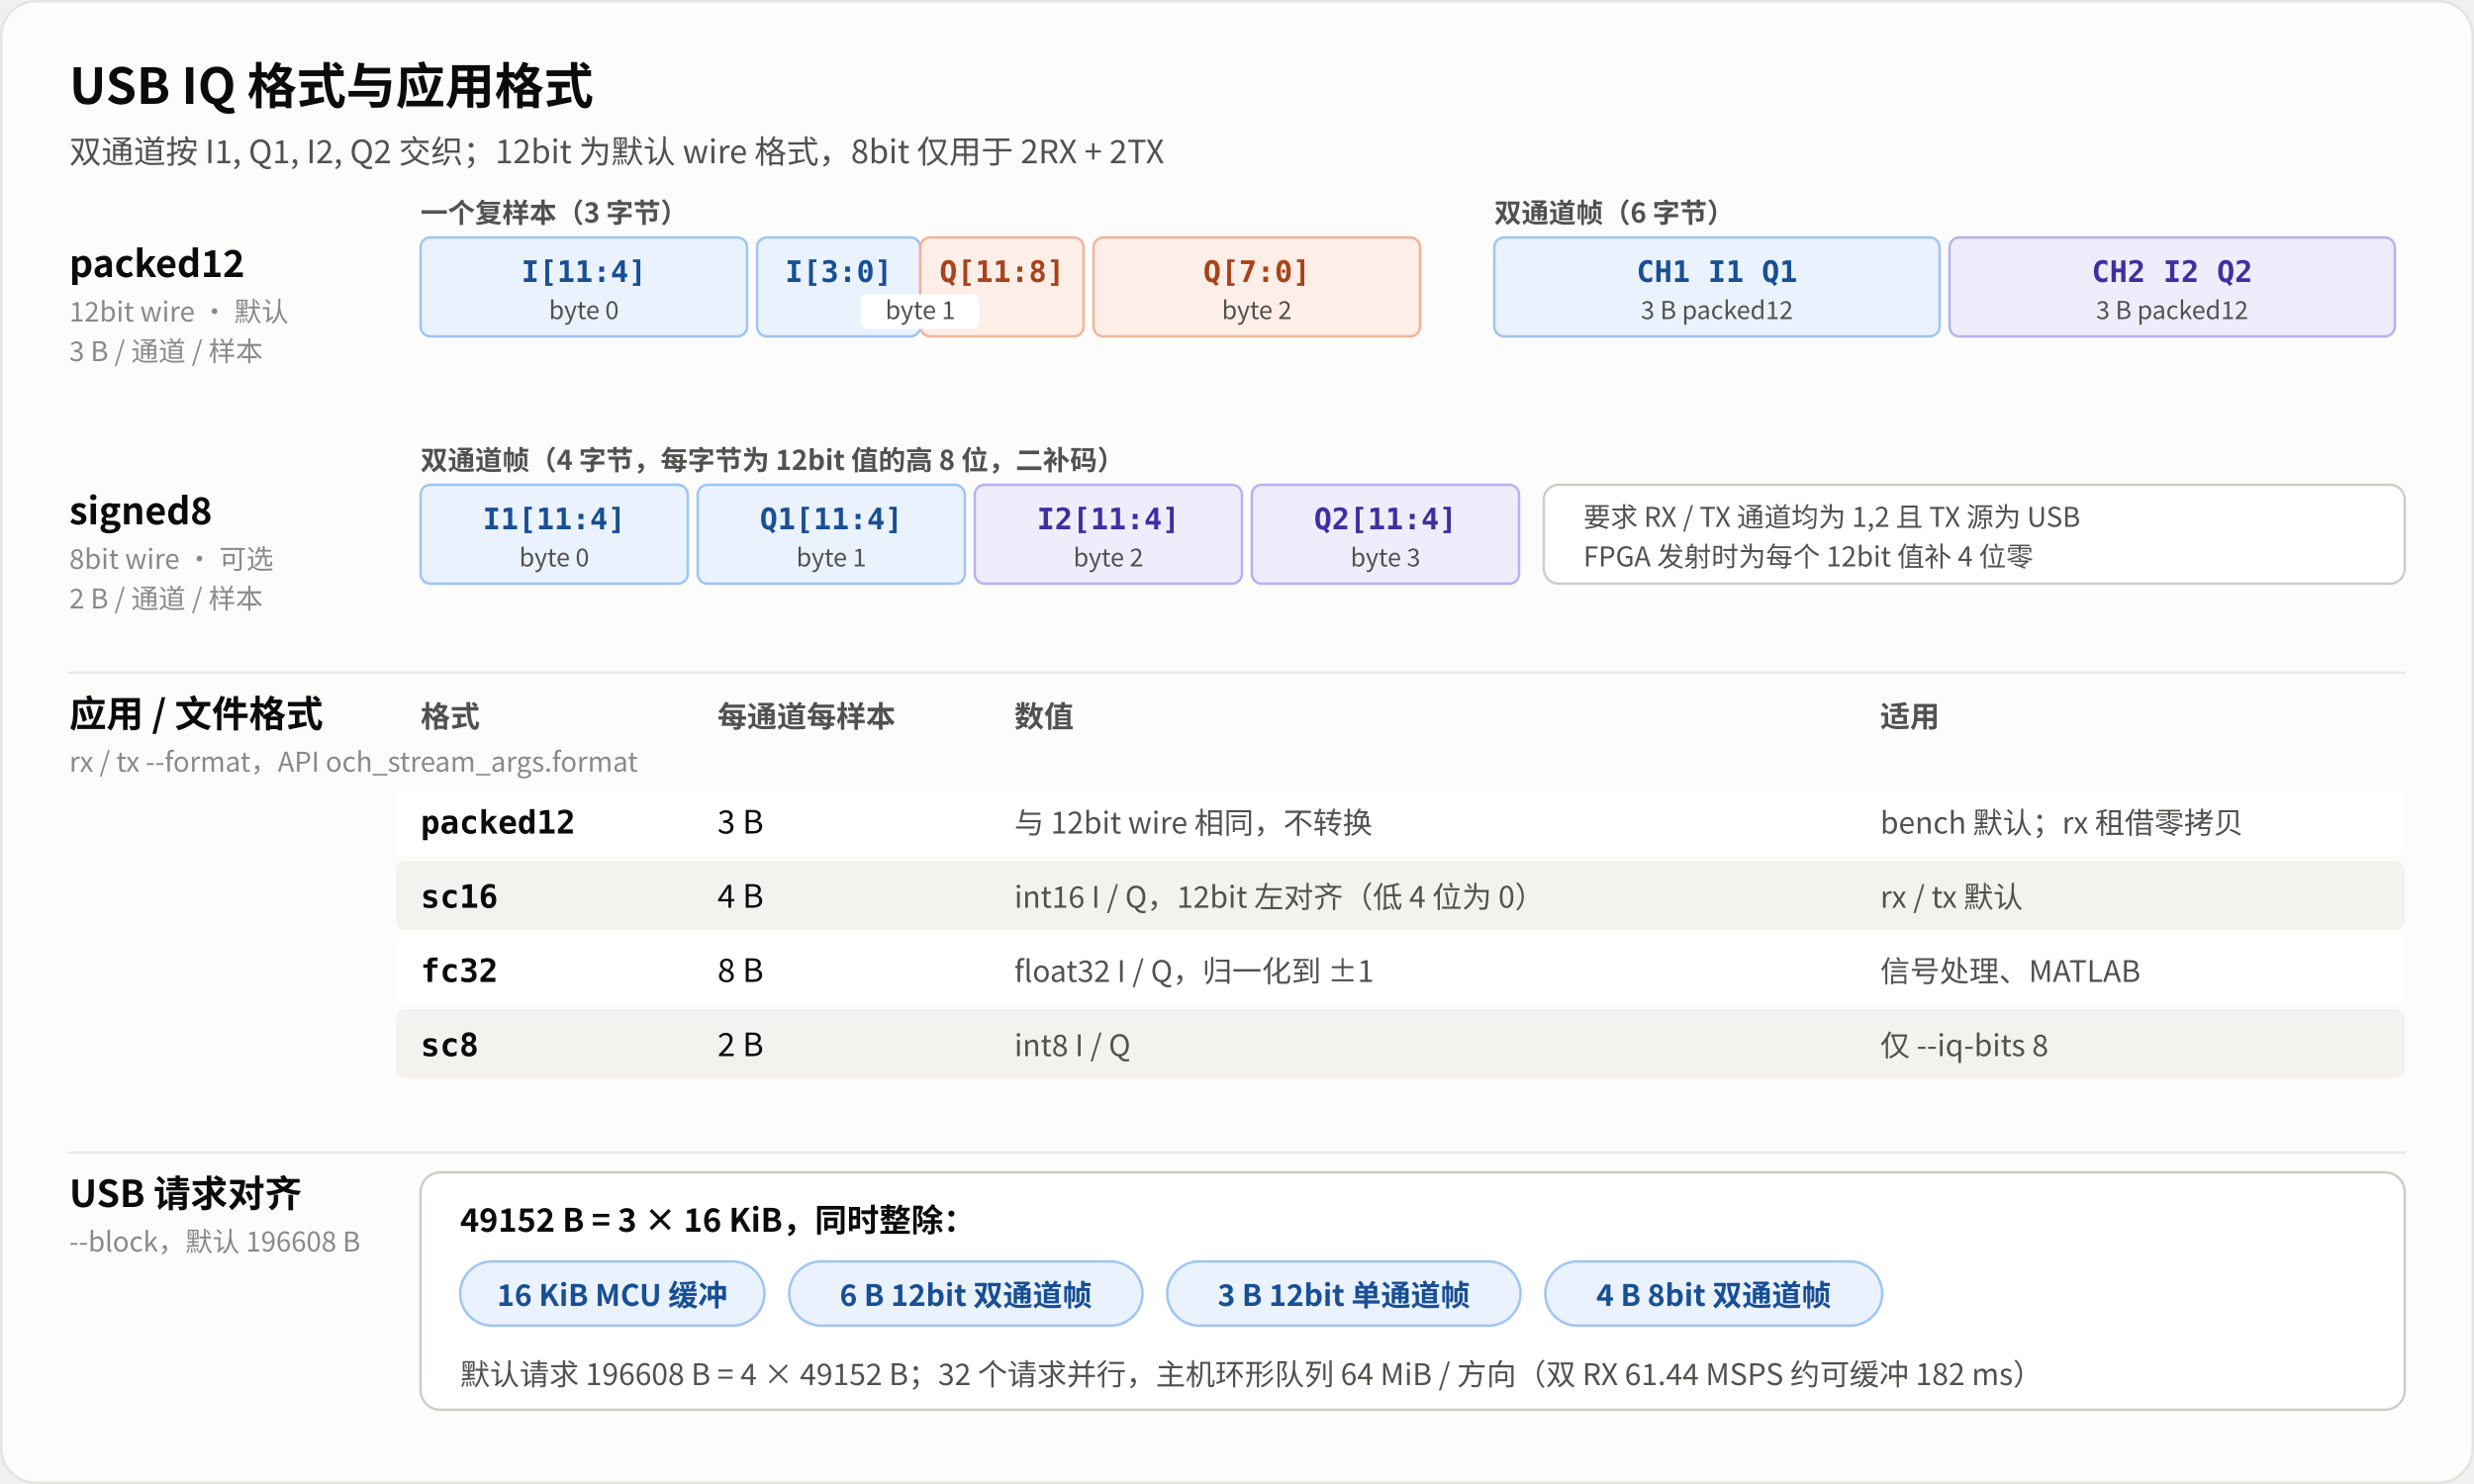
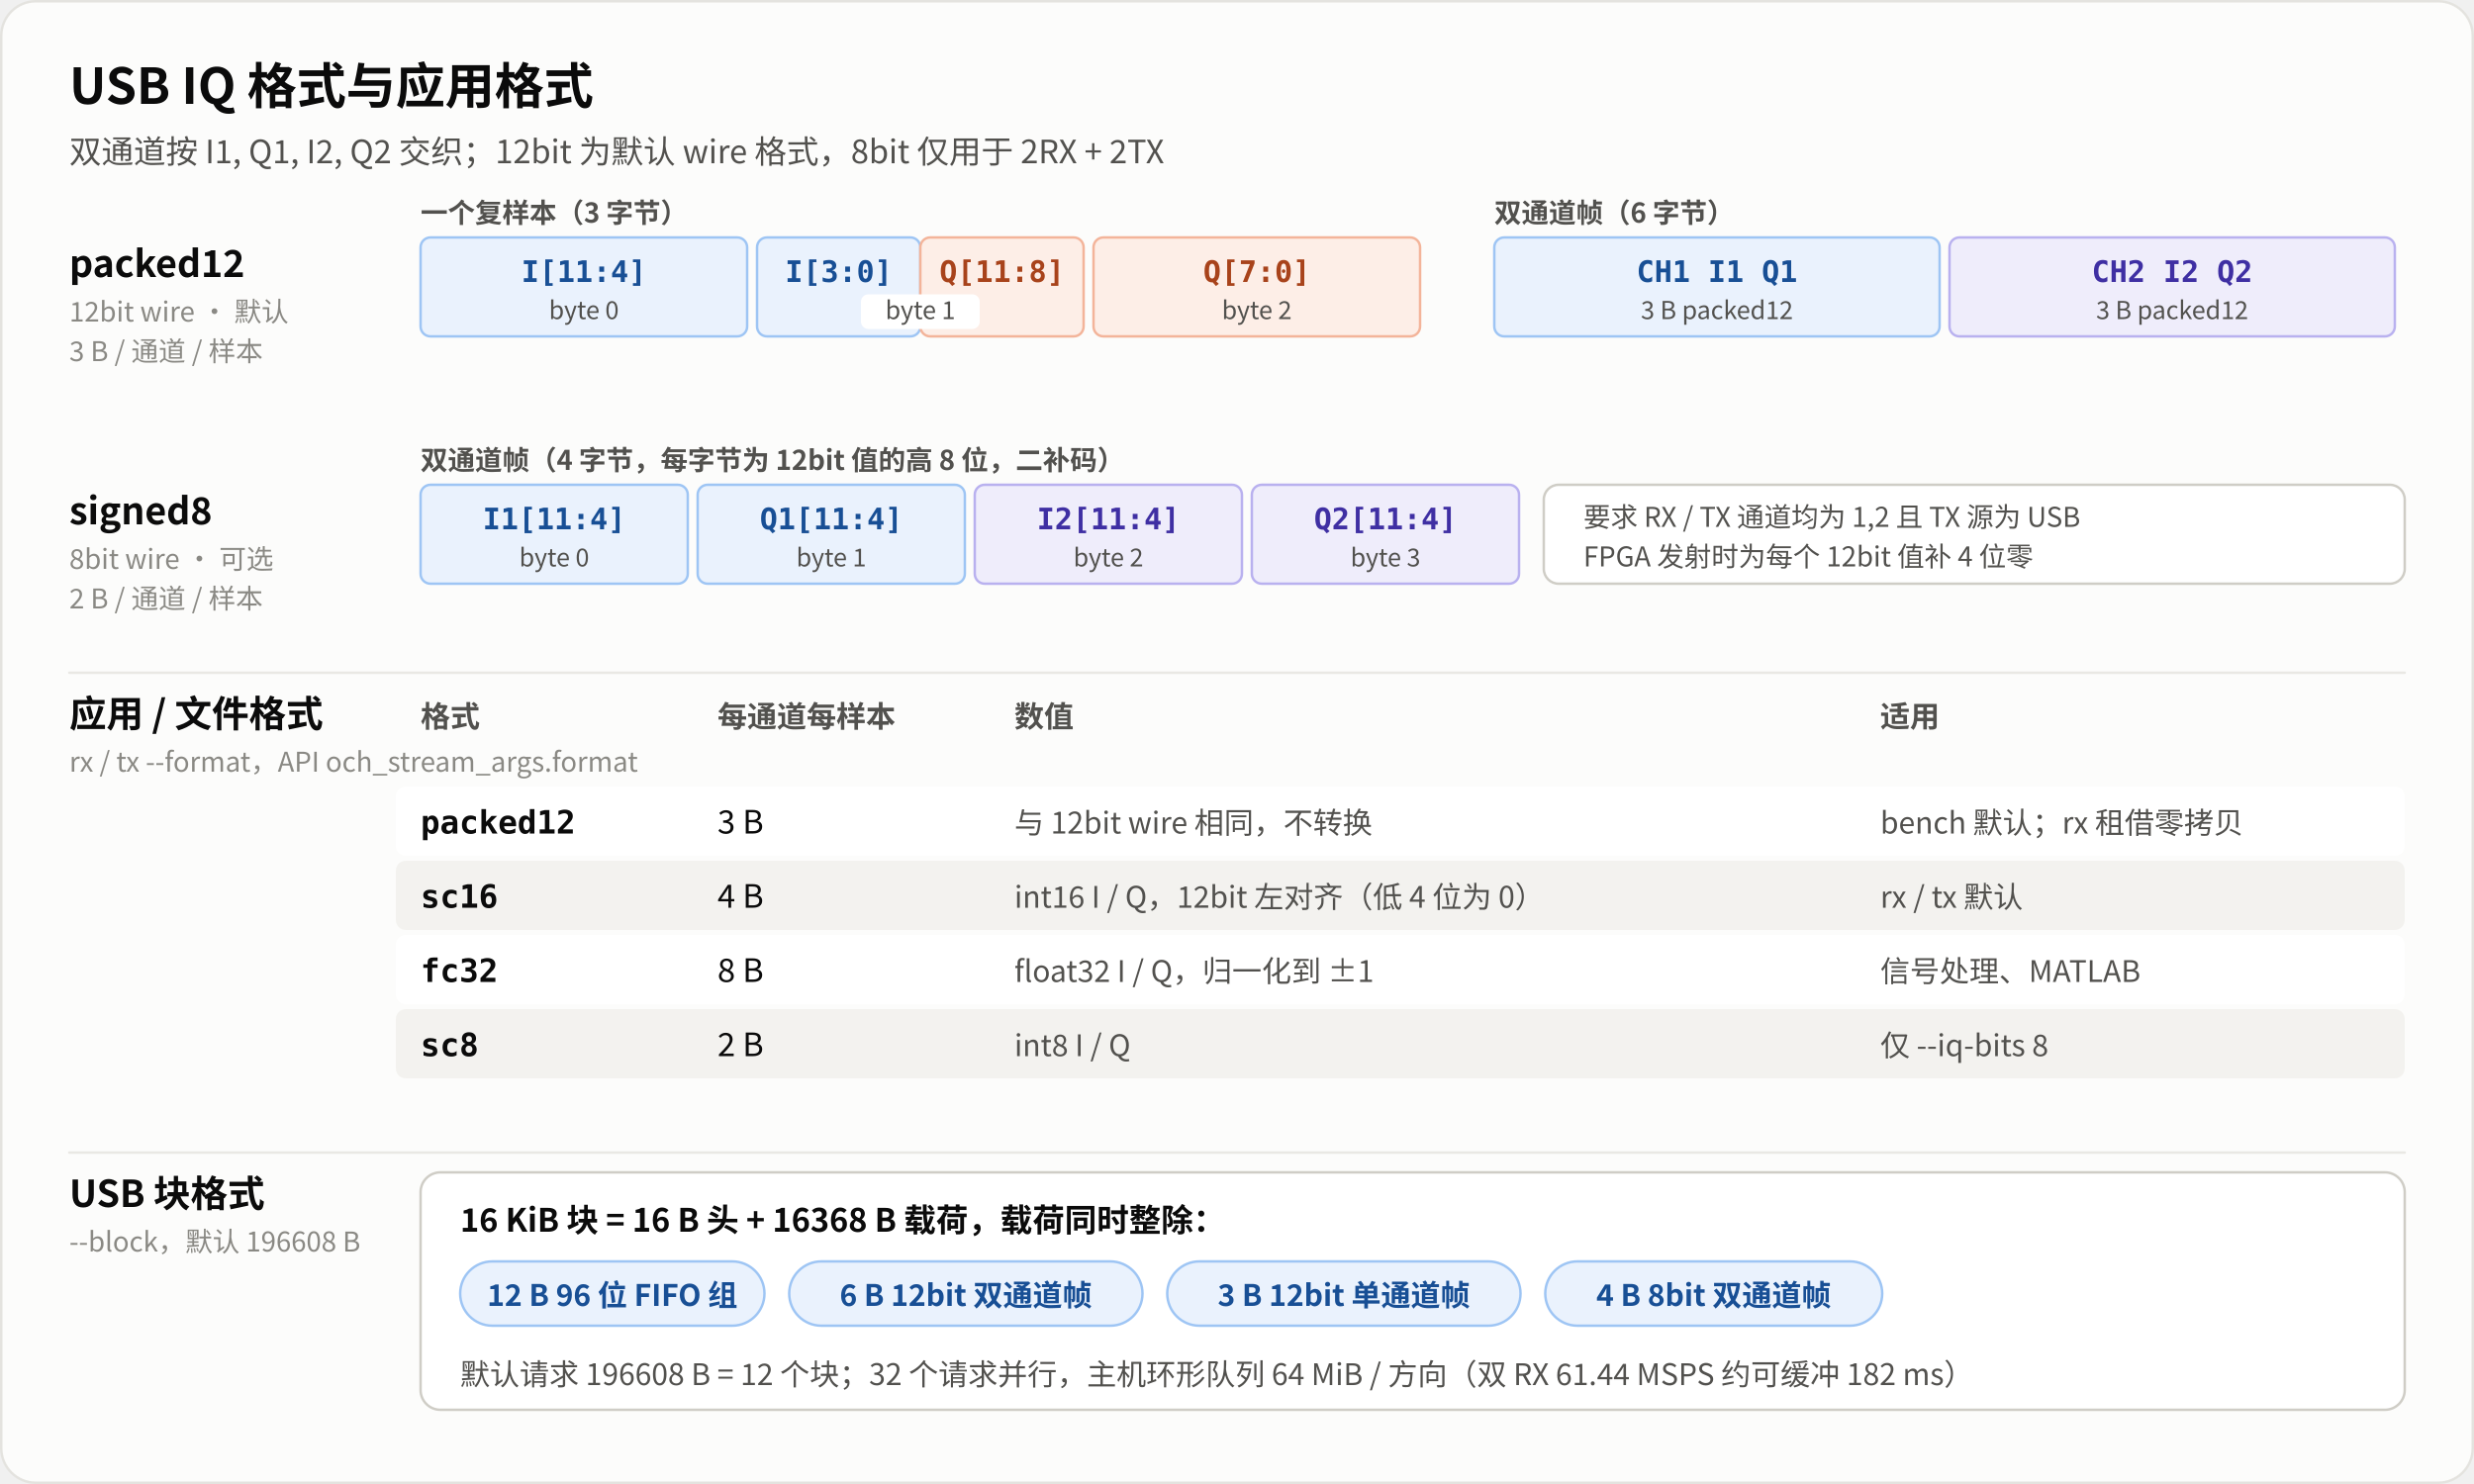
<svg xmlns="http://www.w3.org/2000/svg" width="1000" height="600" viewBox="0 0 1000 600" role="img" aria-labelledby="t d">
  <defs>
    <marker id="a-ink" viewBox="0 0 10 10" refX="8.5" refY="5" markerWidth="7" markerHeight="7" orient="auto-start-reverse">
      <path d="M0,0.8 L9,5 L0,9.2 Z" fill="#52514e" />
    </marker>
    <marker id="a-blue" viewBox="0 0 10 10" refX="8.5" refY="5" markerWidth="7" markerHeight="7" orient="auto-start-reverse">
      <path d="M0,0.8 L9,5 L0,9.2 Z" fill="#2a78d6" />
    </marker>
    <marker id="a-orange" viewBox="0 0 10 10" refX="8.5" refY="5" markerWidth="7" markerHeight="7" orient="auto-start-reverse">
      <path d="M0,0.8 L9,5 L0,9.2 Z" fill="#eb6834" />
    </marker>
    <marker id="a-muted" viewBox="0 0 10 10" refX="8.5" refY="5" markerWidth="7" markerHeight="7" orient="auto-start-reverse">
      <path d="M0,0.8 L9,5 L0,9.2 Z" fill="#8a8984" />
    </marker>
    <marker id="a-aqua" viewBox="0 0 10 10" refX="8.5" refY="5" markerWidth="7" markerHeight="7" orient="auto-start-reverse">
      <path d="M0,0.8 L9,5 L0,9.2 Z" fill="#1baf7a" />
    </marker>
    <marker id="a-violet" viewBox="0 0 10 10" refX="8.5" refY="5" markerWidth="7" markerHeight="7" orient="auto-start-reverse">
      <path d="M0,0.8 L9,5 L0,9.2 Z" fill="#6250d6" />
    </marker>
  </defs>
  <rect x="0.5" y="0.5" width="999" height="599" rx="14" fill="#fcfcfb" stroke="#e4e3df" />
  <text x="28" y="42" font-family="'Segoe UI','Microsoft YaHei','PingFang SC','Noto Sans CJK SC','Noto Sans SC',sans-serif" font-size="20" font-weight="700" fill="#0b0b0b" text-anchor="start">USB IQ 格式与应用格式</text>
  <text x="28" y="66" font-family="'Segoe UI','Microsoft YaHei','PingFang SC','Noto Sans CJK SC','Noto Sans SC',sans-serif" font-size="13" font-weight="400" fill="#52514e" text-anchor="start">双通道按 I1, Q1, I2, Q2 交织；12bit 为默认 wire 格式，8bit 仅用于 2RX + 2TX</text>
  <text x="28" y="112" font-family="'Segoe UI','Microsoft YaHei','PingFang SC','Noto Sans CJK SC','Noto Sans SC',sans-serif" font-size="15" font-weight="700" fill="#0b0b0b" text-anchor="start">packed12</text>
  <text x="28" y="130" font-family="'Segoe UI','Microsoft YaHei','PingFang SC','Noto Sans CJK SC','Noto Sans SC',sans-serif" font-size="11" font-weight="400" fill="#8a8984" text-anchor="start">12bit wire · 默认</text>
  <text x="28" y="146" font-family="'Segoe UI','Microsoft YaHei','PingFang SC','Noto Sans CJK SC','Noto Sans SC',sans-serif" font-size="11" font-weight="400" fill="#8a8984" text-anchor="start">3 B / 通道 / 样本</text>
  <text x="170" y="90" font-family="'Segoe UI','Microsoft YaHei','PingFang SC','Noto Sans CJK SC','Noto Sans SC',sans-serif" font-size="11" font-weight="600" fill="#52514e" text-anchor="start">一个复样本（3 字节）</text>
  <rect x="170" y="96" width="132" height="40" rx="4" fill="#eaf2fd" stroke="#9ec5f4" stroke-width="1" />
  <text x="236.0" y="114" font-family="'Cascadia Mono',Consolas,'DejaVu Sans Mono',monospace" font-size="12" font-weight="700" fill="#184f95" text-anchor="middle">I[11:4]</text>
  <text x="236.0" y="129" font-family="'Segoe UI','Microsoft YaHei','PingFang SC','Noto Sans CJK SC','Noto Sans SC',sans-serif" font-size="10" font-weight="400" fill="#52514e" text-anchor="middle">byte 0</text>
  <rect x="306" y="96" width="66.0" height="40" rx="4" fill="#eaf2fd" stroke="#9ec5f4" stroke-width="1" />
  <text x="339.0" y="114" font-family="'Cascadia Mono',Consolas,'DejaVu Sans Mono',monospace" font-size="12" font-weight="700" fill="#184f95" text-anchor="middle">I[3:0]</text>
  <rect x="372.0" y="96" width="66.0" height="40" rx="4" fill="#fdeee7" stroke="#f3b49a" stroke-width="1" />
  <text x="405.0" y="114" font-family="'Cascadia Mono',Consolas,'DejaVu Sans Mono',monospace" font-size="12" font-weight="700" fill="#a8431b" text-anchor="middle">Q[11:8]</text>
  <rect x="348.0" y="119" width="48" height="14" rx="3" fill="#ffffff" />
  <text x="372.0" y="129" font-family="'Segoe UI','Microsoft YaHei','PingFang SC','Noto Sans CJK SC','Noto Sans SC',sans-serif" font-size="10" font-weight="400" fill="#52514e" text-anchor="middle">byte 1</text>
  <rect x="442" y="96" width="132" height="40" rx="4" fill="#fdeee7" stroke="#f3b49a" stroke-width="1" />
  <text x="508.0" y="114" font-family="'Cascadia Mono',Consolas,'DejaVu Sans Mono',monospace" font-size="12" font-weight="700" fill="#a8431b" text-anchor="middle">Q[7:0]</text>
  <text x="508.0" y="129" font-family="'Segoe UI','Microsoft YaHei','PingFang SC','Noto Sans CJK SC','Noto Sans SC',sans-serif" font-size="10" font-weight="400" fill="#52514e" text-anchor="middle">byte 2</text>
  <text x="604" y="90" font-family="'Segoe UI','Microsoft YaHei','PingFang SC','Noto Sans CJK SC','Noto Sans SC',sans-serif" font-size="11" font-weight="600" fill="#52514e" text-anchor="start">双通道帧（6 字节）</text>
  <rect x="604" y="96" width="180" height="40" rx="4" fill="#eaf2fd" stroke="#9ec5f4" stroke-width="1" />
  <text x="694" y="114" font-family="'Cascadia Mono',Consolas,'DejaVu Sans Mono',monospace" font-size="12" font-weight="700" fill="#184f95" text-anchor="middle">CH1  I1 Q1</text>
  <text x="694" y="129" font-family="'Segoe UI','Microsoft YaHei','PingFang SC','Noto Sans CJK SC','Noto Sans SC',sans-serif" font-size="10" font-weight="400" fill="#52514e" text-anchor="middle">3 B packed12</text>
  <rect x="788" y="96" width="180" height="40" rx="4" fill="#efedfb" stroke="#b9b1ef" stroke-width="1" />
  <text x="878" y="114" font-family="'Cascadia Mono',Consolas,'DejaVu Sans Mono',monospace" font-size="12" font-weight="700" fill="#3f2fa3" text-anchor="middle">CH2  I2 Q2</text>
  <text x="878" y="129" font-family="'Segoe UI','Microsoft YaHei','PingFang SC','Noto Sans CJK SC','Noto Sans SC',sans-serif" font-size="10" font-weight="400" fill="#52514e" text-anchor="middle">3 B packed12</text>
  <text x="28" y="212" font-family="'Segoe UI','Microsoft YaHei','PingFang SC','Noto Sans CJK SC','Noto Sans SC',sans-serif" font-size="15" font-weight="700" fill="#0b0b0b" text-anchor="start">signed8</text>
  <text x="28" y="230" font-family="'Segoe UI','Microsoft YaHei','PingFang SC','Noto Sans CJK SC','Noto Sans SC',sans-serif" font-size="11" font-weight="400" fill="#8a8984" text-anchor="start">8bit wire · 可选</text>
  <text x="28" y="246" font-family="'Segoe UI','Microsoft YaHei','PingFang SC','Noto Sans CJK SC','Noto Sans SC',sans-serif" font-size="11" font-weight="400" fill="#8a8984" text-anchor="start">2 B / 通道 / 样本</text>
  <text x="170" y="190" font-family="'Segoe UI','Microsoft YaHei','PingFang SC','Noto Sans CJK SC','Noto Sans SC',sans-serif" font-size="11" font-weight="600" fill="#52514e" text-anchor="start">双通道帧（4 字节，每字节为 12bit 值的高 8 位，二补码）</text>
  <rect x="170" y="196" width="108" height="40" rx="4" fill="#eaf2fd" stroke="#9ec5f4" stroke-width="1" />
  <text x="224.0" y="214" font-family="'Cascadia Mono',Consolas,'DejaVu Sans Mono',monospace" font-size="12" font-weight="700" fill="#184f95" text-anchor="middle">I1[11:4]</text>
  <text x="224.0" y="229" font-family="'Segoe UI','Microsoft YaHei','PingFang SC','Noto Sans CJK SC','Noto Sans SC',sans-serif" font-size="10" font-weight="400" fill="#52514e" text-anchor="middle">byte 0</text>
  <rect x="282" y="196" width="108" height="40" rx="4" fill="#eaf2fd" stroke="#9ec5f4" stroke-width="1" />
  <text x="336.0" y="214" font-family="'Cascadia Mono',Consolas,'DejaVu Sans Mono',monospace" font-size="12" font-weight="700" fill="#184f95" text-anchor="middle">Q1[11:4]</text>
  <text x="336.0" y="229" font-family="'Segoe UI','Microsoft YaHei','PingFang SC','Noto Sans CJK SC','Noto Sans SC',sans-serif" font-size="10" font-weight="400" fill="#52514e" text-anchor="middle">byte 1</text>
  <rect x="394" y="196" width="108" height="40" rx="4" fill="#efedfb" stroke="#b9b1ef" stroke-width="1" />
  <text x="448.0" y="214" font-family="'Cascadia Mono',Consolas,'DejaVu Sans Mono',monospace" font-size="12" font-weight="700" fill="#3f2fa3" text-anchor="middle">I2[11:4]</text>
  <text x="448.0" y="229" font-family="'Segoe UI','Microsoft YaHei','PingFang SC','Noto Sans CJK SC','Noto Sans SC',sans-serif" font-size="10" font-weight="400" fill="#52514e" text-anchor="middle">byte 2</text>
  <rect x="506" y="196" width="108" height="40" rx="4" fill="#efedfb" stroke="#b9b1ef" stroke-width="1" />
  <text x="560.0" y="214" font-family="'Cascadia Mono',Consolas,'DejaVu Sans Mono',monospace" font-size="12" font-weight="700" fill="#3f2fa3" text-anchor="middle">Q2[11:4]</text>
  <text x="560.0" y="229" font-family="'Segoe UI','Microsoft YaHei','PingFang SC','Noto Sans CJK SC','Noto Sans SC',sans-serif" font-size="10" font-weight="400" fill="#52514e" text-anchor="middle">byte 3</text>
  <rect x="624" y="196" width="348" height="40" rx="6" fill="#ffffff" stroke="#cfcdc6" stroke-width="1" />
  <text x="640" y="213" font-family="'Segoe UI','Microsoft YaHei','PingFang SC','Noto Sans CJK SC','Noto Sans SC',sans-serif" font-size="11" font-weight="500" fill="#52514e" text-anchor="start">要求 RX / TX 通道均为 1,2 且 TX 源为 USB</text>
  <text x="640" y="229" font-family="'Segoe UI','Microsoft YaHei','PingFang SC','Noto Sans CJK SC','Noto Sans SC',sans-serif" font-size="11" font-weight="500" fill="#52514e" text-anchor="start">FPGA 发射时为每个 12bit 值补 4 位零</text>
  <line x1="28" y1="272" x2="972" y2="272" stroke="#e9e8e4" stroke-width="1" stroke-linecap="round" />
  <text x="28" y="294" font-family="'Segoe UI','Microsoft YaHei','PingFang SC','Noto Sans CJK SC','Noto Sans SC',sans-serif" font-size="15" font-weight="700" fill="#0b0b0b" text-anchor="start">应用 / 文件格式</text>
  <text x="28" y="312" font-family="'Segoe UI','Microsoft YaHei','PingFang SC','Noto Sans CJK SC','Noto Sans SC',sans-serif" font-size="11" font-weight="400" fill="#8a8984" text-anchor="start">rx / tx --format，API och_stream_args.format</text>
  <text x="170" y="294" font-family="'Segoe UI','Microsoft YaHei','PingFang SC','Noto Sans CJK SC','Noto Sans SC',sans-serif" font-size="12" font-weight="700" fill="#52514e" text-anchor="start">格式</text>
  <text x="290" y="294" font-family="'Segoe UI','Microsoft YaHei','PingFang SC','Noto Sans CJK SC','Noto Sans SC',sans-serif" font-size="12" font-weight="700" fill="#52514e" text-anchor="start">每通道每样本</text>
  <text x="410" y="294" font-family="'Segoe UI','Microsoft YaHei','PingFang SC','Noto Sans CJK SC','Noto Sans SC',sans-serif" font-size="12" font-weight="700" fill="#52514e" text-anchor="start">数值</text>
  <text x="760" y="294" font-family="'Segoe UI','Microsoft YaHei','PingFang SC','Noto Sans CJK SC','Noto Sans SC',sans-serif" font-size="12" font-weight="700" fill="#52514e" text-anchor="start">适用</text>
  <rect x="160" y="318" width="812" height="28" rx="4" fill="#ffffff" />
  <text x="170" y="337" font-family="'Cascadia Mono',Consolas,'DejaVu Sans Mono',monospace" font-size="13" font-weight="700" fill="#0b0b0b" text-anchor="start">packed12</text>
  <text x="290" y="337" font-family="'Segoe UI','Microsoft YaHei','PingFang SC','Noto Sans CJK SC','Noto Sans SC',sans-serif" font-size="13" font-weight="400" fill="#0b0b0b" text-anchor="start">3 B</text>
  <text x="410" y="337" font-family="'Segoe UI','Microsoft YaHei','PingFang SC','Noto Sans CJK SC','Noto Sans SC',sans-serif" font-size="12" font-weight="400" fill="#52514e" text-anchor="start">与 12bit wire 相同，不转换</text>
  <text x="760" y="337" font-family="'Segoe UI','Microsoft YaHei','PingFang SC','Noto Sans CJK SC','Noto Sans SC',sans-serif" font-size="12" font-weight="400" fill="#52514e" text-anchor="start">bench 默认；rx 租借零拷贝</text>
  <rect x="160" y="348" width="812" height="28" rx="4" fill="#f3f2ef" />
  <text x="170" y="367" font-family="'Cascadia Mono',Consolas,'DejaVu Sans Mono',monospace" font-size="13" font-weight="700" fill="#0b0b0b" text-anchor="start">sc16</text>
  <text x="290" y="367" font-family="'Segoe UI','Microsoft YaHei','PingFang SC','Noto Sans CJK SC','Noto Sans SC',sans-serif" font-size="13" font-weight="400" fill="#0b0b0b" text-anchor="start">4 B</text>
  <text x="410" y="367" font-family="'Segoe UI','Microsoft YaHei','PingFang SC','Noto Sans CJK SC','Noto Sans SC',sans-serif" font-size="12" font-weight="400" fill="#52514e" text-anchor="start">int16 I / Q，12bit 左对齐（低 4 位为 0）</text>
  <text x="760" y="367" font-family="'Segoe UI','Microsoft YaHei','PingFang SC','Noto Sans CJK SC','Noto Sans SC',sans-serif" font-size="12" font-weight="400" fill="#52514e" text-anchor="start">rx / tx 默认</text>
  <rect x="160" y="378" width="812" height="28" rx="4" fill="#ffffff" />
  <text x="170" y="397" font-family="'Cascadia Mono',Consolas,'DejaVu Sans Mono',monospace" font-size="13" font-weight="700" fill="#0b0b0b" text-anchor="start">fc32</text>
  <text x="290" y="397" font-family="'Segoe UI','Microsoft YaHei','PingFang SC','Noto Sans CJK SC','Noto Sans SC',sans-serif" font-size="13" font-weight="400" fill="#0b0b0b" text-anchor="start">8 B</text>
  <text x="410" y="397" font-family="'Segoe UI','Microsoft YaHei','PingFang SC','Noto Sans CJK SC','Noto Sans SC',sans-serif" font-size="12" font-weight="400" fill="#52514e" text-anchor="start">float32 I / Q，归一化到 ±1</text>
  <text x="760" y="397" font-family="'Segoe UI','Microsoft YaHei','PingFang SC','Noto Sans CJK SC','Noto Sans SC',sans-serif" font-size="12" font-weight="400" fill="#52514e" text-anchor="start">信号处理、MATLAB</text>
  <rect x="160" y="408" width="812" height="28" rx="4" fill="#f3f2ef" />
  <text x="170" y="427" font-family="'Cascadia Mono',Consolas,'DejaVu Sans Mono',monospace" font-size="13" font-weight="700" fill="#0b0b0b" text-anchor="start">sc8</text>
  <text x="290" y="427" font-family="'Segoe UI','Microsoft YaHei','PingFang SC','Noto Sans CJK SC','Noto Sans SC',sans-serif" font-size="13" font-weight="400" fill="#0b0b0b" text-anchor="start">2 B</text>
  <text x="410" y="427" font-family="'Segoe UI','Microsoft YaHei','PingFang SC','Noto Sans CJK SC','Noto Sans SC',sans-serif" font-size="12" font-weight="400" fill="#52514e" text-anchor="start">int8 I / Q</text>
  <text x="760" y="427" font-family="'Segoe UI','Microsoft YaHei','PingFang SC','Noto Sans CJK SC','Noto Sans SC',sans-serif" font-size="12" font-weight="400" fill="#52514e" text-anchor="start">仅 --iq-bits 8</text>
  <line x1="28" y1="466" x2="972" y2="466" stroke="#e9e8e4" stroke-width="1" stroke-linecap="round" />
-   <text x="28" y="488" font-family="'Segoe UI','Microsoft YaHei','PingFang SC','Noto Sans CJK SC','Noto Sans SC',sans-serif" font-size="15" font-weight="700" fill="#0b0b0b" text-anchor="start">USB 请求对齐</text>
+   <text x="28" y="488" font-family="'Segoe UI','Microsoft YaHei','PingFang SC','Noto Sans CJK SC','Noto Sans SC',sans-serif" font-size="15" font-weight="700" fill="#0b0b0b" text-anchor="start">USB 块格式</text>
  <text x="28" y="506" font-family="'Segoe UI','Microsoft YaHei','PingFang SC','Noto Sans CJK SC','Noto Sans SC',sans-serif" font-size="11" font-weight="400" fill="#8a8984" text-anchor="start">--block，默认 196608 B</text>
  <rect x="170" y="474" width="802" height="96" rx="8" fill="#ffffff" stroke="#cfcdc6" stroke-width="1" />
-   <text x="186" y="498" font-family="'Segoe UI','Microsoft YaHei','PingFang SC','Noto Sans CJK SC','Noto Sans SC',sans-serif" font-size="13" font-weight="700" fill="#0b0b0b" text-anchor="start">49152 B = 3 × 16 KiB，同时整除：</text>
+   <text x="186" y="498" font-family="'Segoe UI','Microsoft YaHei','PingFang SC','Noto Sans CJK SC','Noto Sans SC',sans-serif" font-size="13" font-weight="700" fill="#0b0b0b" text-anchor="start">16 KiB 块 = 16 B 头 + 16368 B 载荷，载荷同时整除：</text>
  <rect x="186" y="510" width="123.0" height="26" rx="13" fill="#eaf2fd" stroke="#9ec5f4" stroke-width="1" />
-   <text x="247.5" y="528" font-family="'Segoe UI','Microsoft YaHei','PingFang SC','Noto Sans CJK SC','Noto Sans SC',sans-serif" font-size="12" font-weight="600" fill="#184f95" text-anchor="middle">16 KiB MCU 缓冲</text>
+   <text x="247.5" y="528" font-family="'Segoe UI','Microsoft YaHei','PingFang SC','Noto Sans CJK SC','Noto Sans SC',sans-serif" font-size="12" font-weight="600" fill="#184f95" text-anchor="middle">12 B 96 位 FIFO 组</text>
  <rect x="319.0" y="510" width="142.8" height="26" rx="13" fill="#eaf2fd" stroke="#9ec5f4" stroke-width="1" />
  <text x="390.4" y="528" font-family="'Segoe UI','Microsoft YaHei','PingFang SC','Noto Sans CJK SC','Noto Sans SC',sans-serif" font-size="12" font-weight="600" fill="#184f95" text-anchor="middle">6 B 12bit 双通道帧</text>
  <rect x="471.8" y="510" width="142.8" height="26" rx="13" fill="#eaf2fd" stroke="#9ec5f4" stroke-width="1" />
  <text x="543.2" y="528" font-family="'Segoe UI','Microsoft YaHei','PingFang SC','Noto Sans CJK SC','Noto Sans SC',sans-serif" font-size="12" font-weight="600" fill="#184f95" text-anchor="middle">3 B 12bit 单通道帧</text>
  <rect x="624.6" y="510" width="136.2" height="26" rx="13" fill="#eaf2fd" stroke="#9ec5f4" stroke-width="1" />
  <text x="692.7" y="528" font-family="'Segoe UI','Microsoft YaHei','PingFang SC','Noto Sans CJK SC','Noto Sans SC',sans-serif" font-size="12" font-weight="600" fill="#184f95" text-anchor="middle">4 B 8bit 双通道帧</text>
-   <text x="186" y="560" font-family="'Segoe UI','Microsoft YaHei','PingFang SC','Noto Sans CJK SC','Noto Sans SC',sans-serif" font-size="12" font-weight="400" fill="#52514e" text-anchor="start">默认请求 196608 B = 4 × 49152 B；32 个请求并行，主机环形队列 64 MiB / 方向（双 RX 61.44 MSPS 约可缓冲 182 ms）</text>
+   <text x="186" y="560" font-family="'Segoe UI','Microsoft YaHei','PingFang SC','Noto Sans CJK SC','Noto Sans SC',sans-serif" font-size="12" font-weight="400" fill="#52514e" text-anchor="start">默认请求 196608 B = 12 个块；32 个请求并行，主机环形队列 64 MiB / 方向（双 RX 61.44 MSPS 约可缓冲 182 ms）</text>
</svg>
